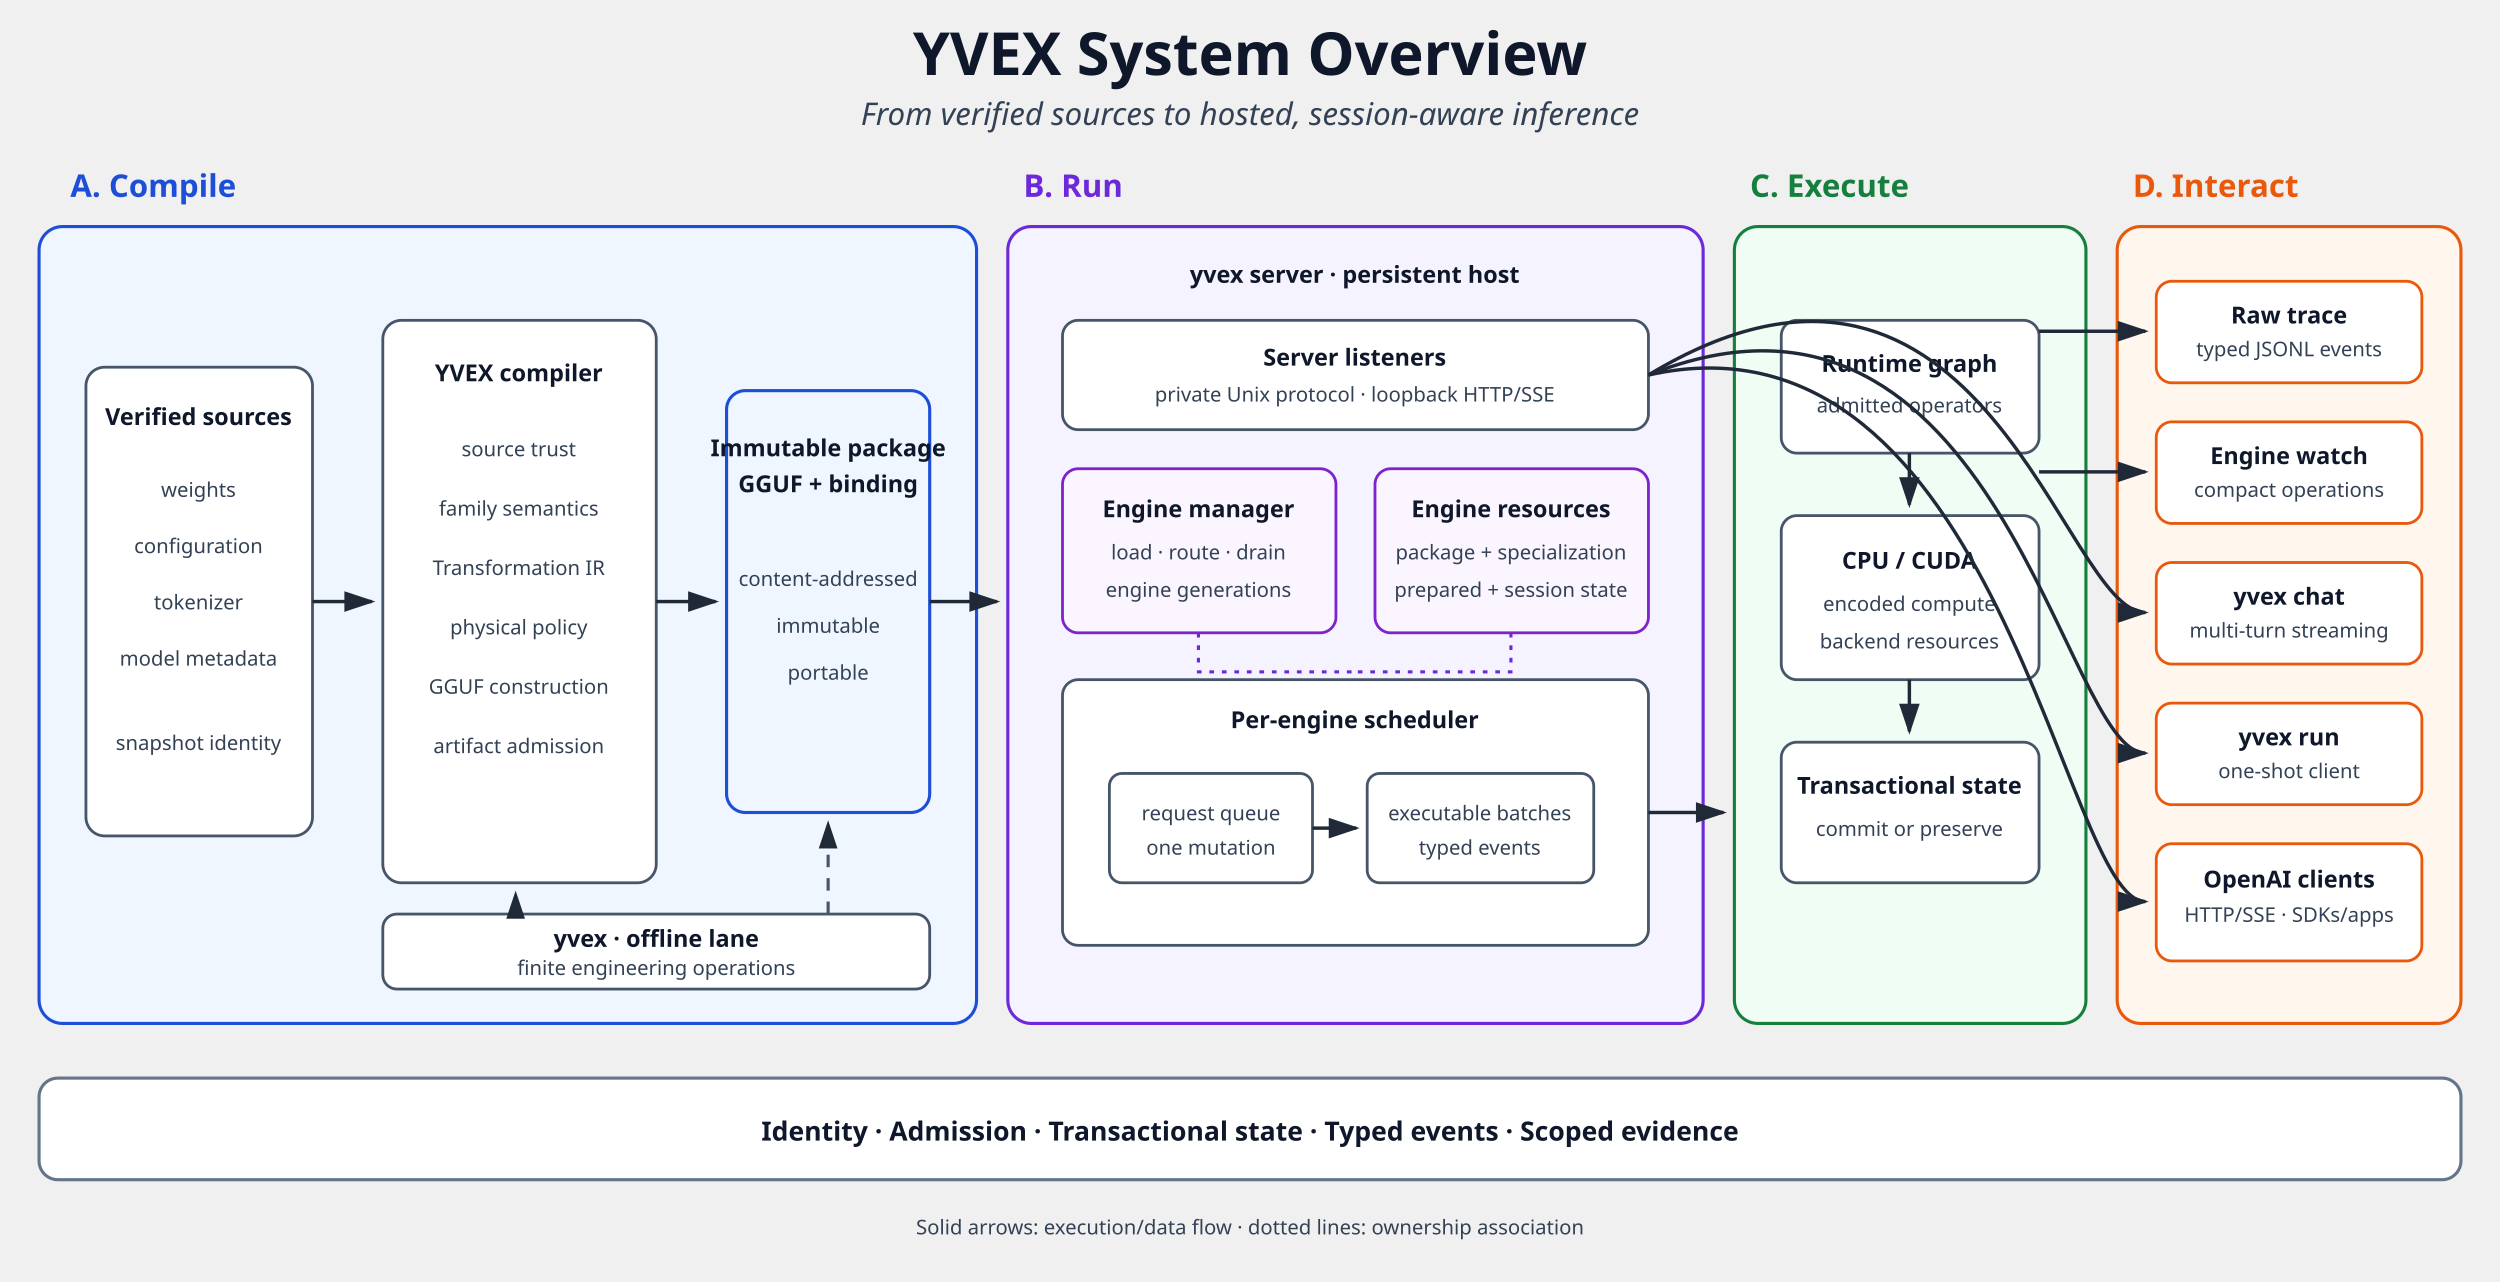
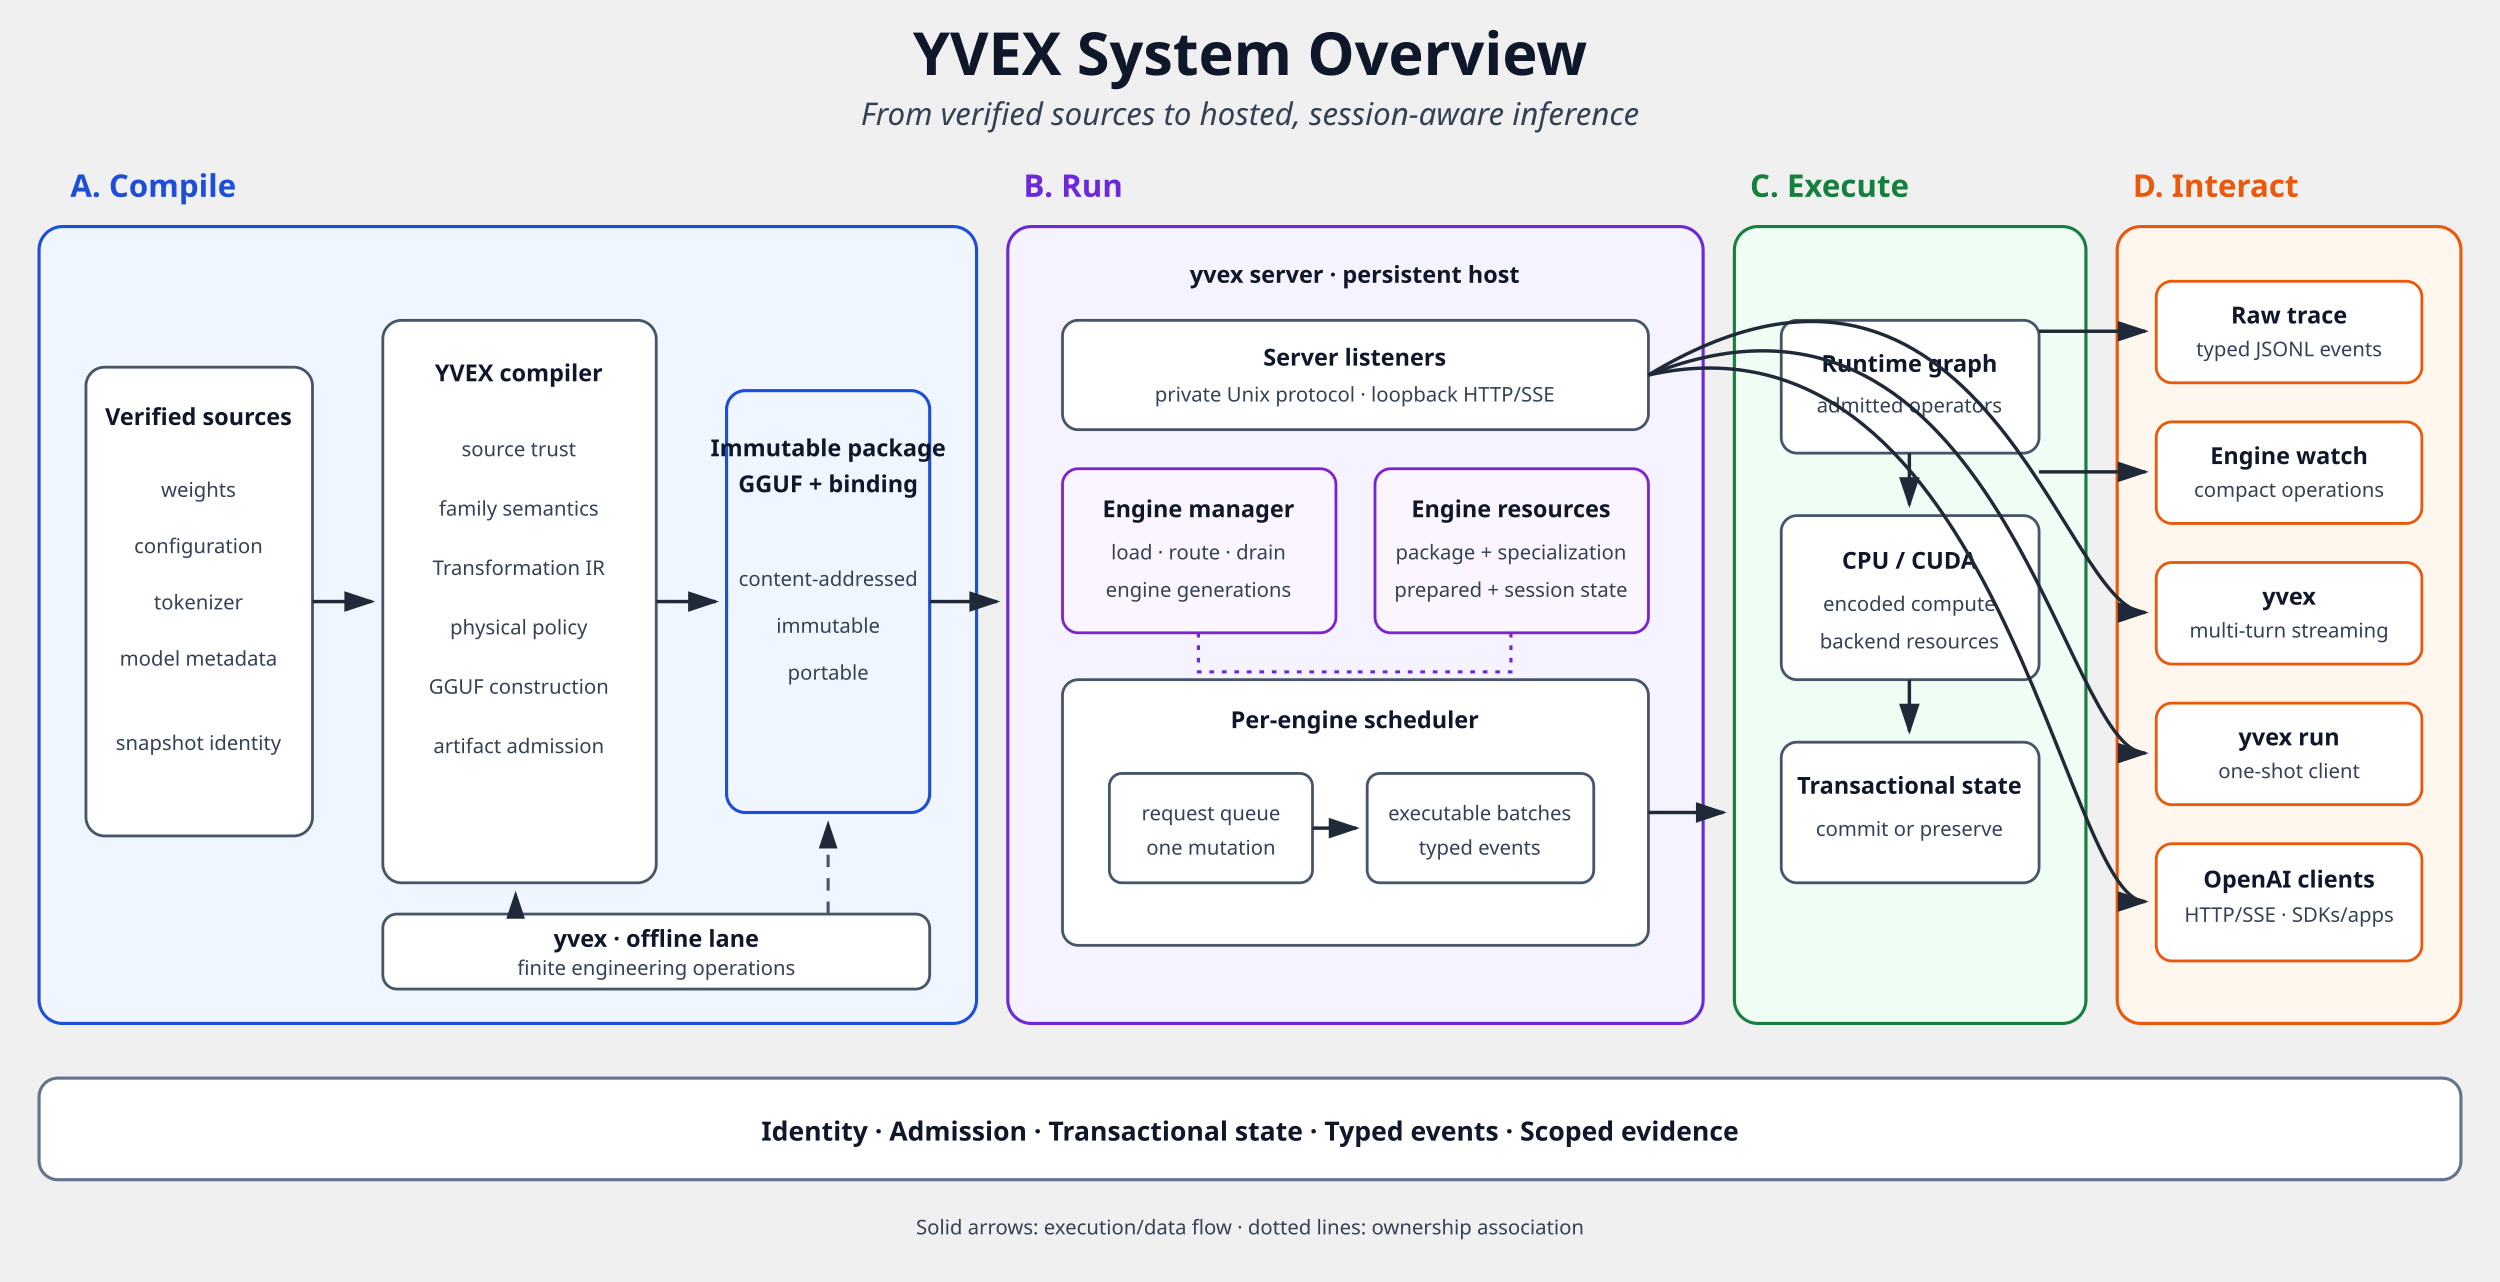
<svg xmlns="http://www.w3.org/2000/svg" width="1600" height="820" viewBox="0 0 1600 820" role="img" aria-labelledby="title desc">
  <defs>
    <marker id="arrow" markerWidth="10" markerHeight="10" refX="8" refY="3" orient="auto" markerUnits="strokeWidth">
      <path d="M0 0L0 6L9 3z" class="arrow-fill" />
    </marker>
    <style>
      :root{color-scheme:light dark}.panel{fill:#fff;stroke:#64748b;stroke-width:2}.compile-panel{fill:#eff6ff;stroke:#1d4ed8;stroke-width:2}.run-panel{fill:#f5f3ff;stroke:#6d28d9;stroke-width:2}.execute-panel{fill:#f0fdf4;stroke:#15803d;stroke-width:2}.interact-panel{fill:#fff7ed;stroke:#ea580c;stroke-width:2}.orange-box{fill:#fff;stroke:#ea580c;stroke-width:1.8}.box{fill:#fff;stroke:#475569;stroke-width:1.8}.state{fill:#faf5ff;stroke:#7e22ce;stroke-width:1.8}.head{fill:#0f172a;font-family:sans-serif;font-size:38px;font-weight:700;text-anchor:middle}.subhead{fill:#334155;font-family:sans-serif;font-size:20px;font-style:italic;text-anchor:middle}.section{font-family:sans-serif;font-size:20px;font-weight:700}.text{fill:#0f172a;font-family:sans-serif;font-size:15px;font-weight:600;text-anchor:middle}.small{fill:#334155;font-family:sans-serif;font-size:13px;text-anchor:middle}.foot{fill:#0f172a;font-family:sans-serif;font-size:17px;font-weight:600;text-anchor:middle}.line{fill:none;stroke:#1f2937;stroke-width:2.2;marker-end:url(#arrow)}.dash{fill:none;stroke:#475569;stroke-width:2;stroke-dasharray:8 7;marker-end:url(#arrow)}.assoc{fill:none;stroke:#6d28d9;stroke-width:2;stroke-dasharray:3 5}.arrow-fill{fill:#1f2937}
      @media (prefers-color-scheme: dark){.panel,.box{fill:#111827}.compile-panel{fill:#172554;stroke:#60a5fa}.run-panel,.state{fill:#2e1065;stroke:#c4b5fd}.execute-panel{fill:#052e16;stroke:#86efac}.interact-panel{fill:#431407;stroke:#fdba74}.orange-box{fill:#111827;stroke:#fdba74}.head,.section,.text,.foot{fill:#f8fafc}.subhead,.small{fill:#cbd5e1}.box{stroke:#cbd5e1}.line,.dash{stroke:#e2e8f0}.arrow-fill{fill:#e2e8f0}.assoc{stroke:#c4b5fd}}
    </style>
  </defs>
  <text class="head" x="800" y="48">YVEX System Overview</text>
  <text class="subhead" x="800" y="80">From verified sources to hosted, session-aware inference</text>
  <text class="section" x="45" y="126" fill="#1d4ed8">A. Compile</text>
  <rect class="compile-panel" x="25" y="145" width="600" height="510" rx="15" />
  <rect class="box" x="55" y="235" width="145" height="300" rx="12" />
  <text class="text" x="127" y="272">Verified sources</text>
  <text class="small" x="127" y="318">weights</text>
  <text class="small" x="127" y="354">configuration</text>
  <text class="small" x="127" y="390">tokenizer</text>
  <text class="small" x="127" y="426">model metadata</text>
  <text class="small" x="127" y="480">snapshot identity</text>
  <rect class="box" x="245" y="205" width="175" height="360" rx="12" />
  <text class="text" x="332" y="244">YVEX compiler</text>
  <text class="small" x="332" y="292">source trust</text>
  <text class="small" x="332" y="330">family semantics</text>
  <text class="small" x="332" y="368">Transformation IR</text>
  <text class="small" x="332" y="406">physical policy</text>
  <text class="small" x="332" y="444">GGUF construction</text>
  <text class="small" x="332" y="482">artifact admission</text>
  <rect class="compile-panel" x="465" y="250" width="130" height="270" rx="12" />
  <text class="text" x="530" y="292">Immutable package</text>
  <text class="text" x="530" y="315">GGUF + binding</text>
  <text class="small" x="530" y="375">content-addressed</text>
  <text class="small" x="530" y="405">immutable</text>
  <text class="small" x="530" y="435">portable</text>
  <path class="line" d="M200 385H238" />
  <path class="line" d="M420 385H458" />
  <rect class="box" x="245" y="585" width="350" height="48" rx="9" />
  <text class="text" x="420" y="606">yvex · offline lane</text>
  <text class="small" x="420" y="624">finite engineering operations</text>
  <path class="dash" d="M330 585V572" />
  <path class="dash" d="M530 585V527" />
  <text class="section" x="655" y="126" fill="#6d28d9">B. Run</text>
  <rect class="run-panel" x="645" y="145" width="445" height="510" rx="15" />
  <text class="text" x="867" y="181">yvex server · persistent host</text>
  <rect class="box" x="680" y="205" width="375" height="70" rx="10" />
  <text class="text" x="867" y="234">Server listeners</text>
  <text class="small" x="867" y="257">private Unix protocol · loopback HTTP/SSE</text>
  <rect class="state" x="680" y="300" width="175" height="105" rx="10" />
  <text class="text" x="767" y="331">Engine manager</text>
  <text class="small" x="767" y="358">load · route · drain</text>
  <text class="small" x="767" y="382">engine generations</text>
  <rect class="state" x="880" y="300" width="175" height="105" rx="10" />
  <text class="text" x="967" y="331">Engine resources</text>
  <text class="small" x="967" y="358">package + specialization</text>
  <text class="small" x="967" y="382">prepared + session state</text>
  <rect class="box" x="680" y="435" width="375" height="170" rx="10" />
  <text class="text" x="867" y="466">Per-engine scheduler</text>
  <rect class="box" x="710" y="495" width="130" height="70" rx="8" />
  <text class="small" x="775" y="525">request queue</text>
  <text class="small" x="775" y="547">one mutation</text>
  <rect class="box" x="875" y="495" width="145" height="70" rx="8" />
  <text class="small" x="947" y="525">executable batches</text>
  <text class="small" x="947" y="547">typed events</text>
  <path class="line" d="M840 530H868" />
  <path class="assoc" d="M767 405V430H867" />
  <path class="assoc" d="M967 405V430H867" />
  <path class="line" d="M595 385H638" />
  <text class="section" x="1120" y="126" fill="#15803d">C. Execute</text>
  <rect class="execute-panel" x="1110" y="145" width="225" height="510" rx="15" />
  <rect class="box" x="1140" y="205" width="165" height="85" rx="10" />
  <text class="text" x="1222" y="238">Runtime graph</text>
  <text class="small" x="1222" y="264">admitted operators</text>
  <rect class="box" x="1140" y="330" width="165" height="105" rx="10" />
  <text class="text" x="1222" y="364">CPU / CUDA</text>
  <text class="small" x="1222" y="391">encoded compute</text>
  <text class="small" x="1222" y="415">backend resources</text>
  <rect class="box" x="1140" y="475" width="165" height="90" rx="10" />
  <text class="text" x="1222" y="508">Transactional state</text>
  <text class="small" x="1222" y="535">commit or preserve</text>
  <path class="line" d="M1222 290V323" />
  <path class="line" d="M1222 435V468" />
  <path class="line" d="M1055 520H1103" />
  <text class="section" x="1365" y="126" fill="#ea580c">D. Interact</text>
  <rect class="interact-panel" x="1355" y="145" width="220" height="510" rx="15" />
  <rect class="orange-box" x="1380" y="180" width="170" height="65" rx="10" />
  <text class="text" x="1465" y="207">Raw trace</text>
  <text class="small" x="1465" y="228">typed JSONL events</text>
  <rect class="orange-box" x="1380" y="270" width="170" height="65" rx="10" />
  <text class="text" x="1465" y="297">Engine watch</text>
  <text class="small" x="1465" y="318">compact operations</text>
  <rect class="orange-box" x="1380" y="360" width="170" height="65" rx="10" />
-   <text class="text" x="1465" y="387">yvex chat</text>
+   <text class="text" x="1465" y="387">yvex</text>
  <text class="small" x="1465" y="408">multi-turn streaming</text>
  <rect class="orange-box" x="1380" y="450" width="170" height="65" rx="10" />
  <text class="text" x="1465" y="477">yvex run</text>
  <text class="small" x="1465" y="498">one-shot client</text>
  <rect class="orange-box" x="1380" y="540" width="170" height="75" rx="10" />
  <text class="text" x="1465" y="568">OpenAI clients</text>
  <text class="small" x="1465" y="590">HTTP/SSE · SDKs/apps</text>
  <path class="line" d="M1305 212H1373" />
  <path class="line" d="M1305 302H1373" />
  <path class="line" d="M1055 240C1270 110 1320 392 1373 392" />
  <path class="line" d="M1055 240C1280 150 1320 482 1373 482" />
  <path class="line" d="M1055 240C1280 190 1320 577 1373 577" />
  <rect class="panel" x="25" y="690" width="1550" height="65" rx="12" stroke="#64748b" />
  <text class="foot" x="800" y="730">Identity  ·  Admission  ·  Transactional state  ·  Typed events  ·  Scoped evidence</text>
  <text class="small" x="800" y="790">Solid arrows: execution/data flow   ·   dotted lines: ownership association</text>
</svg>
